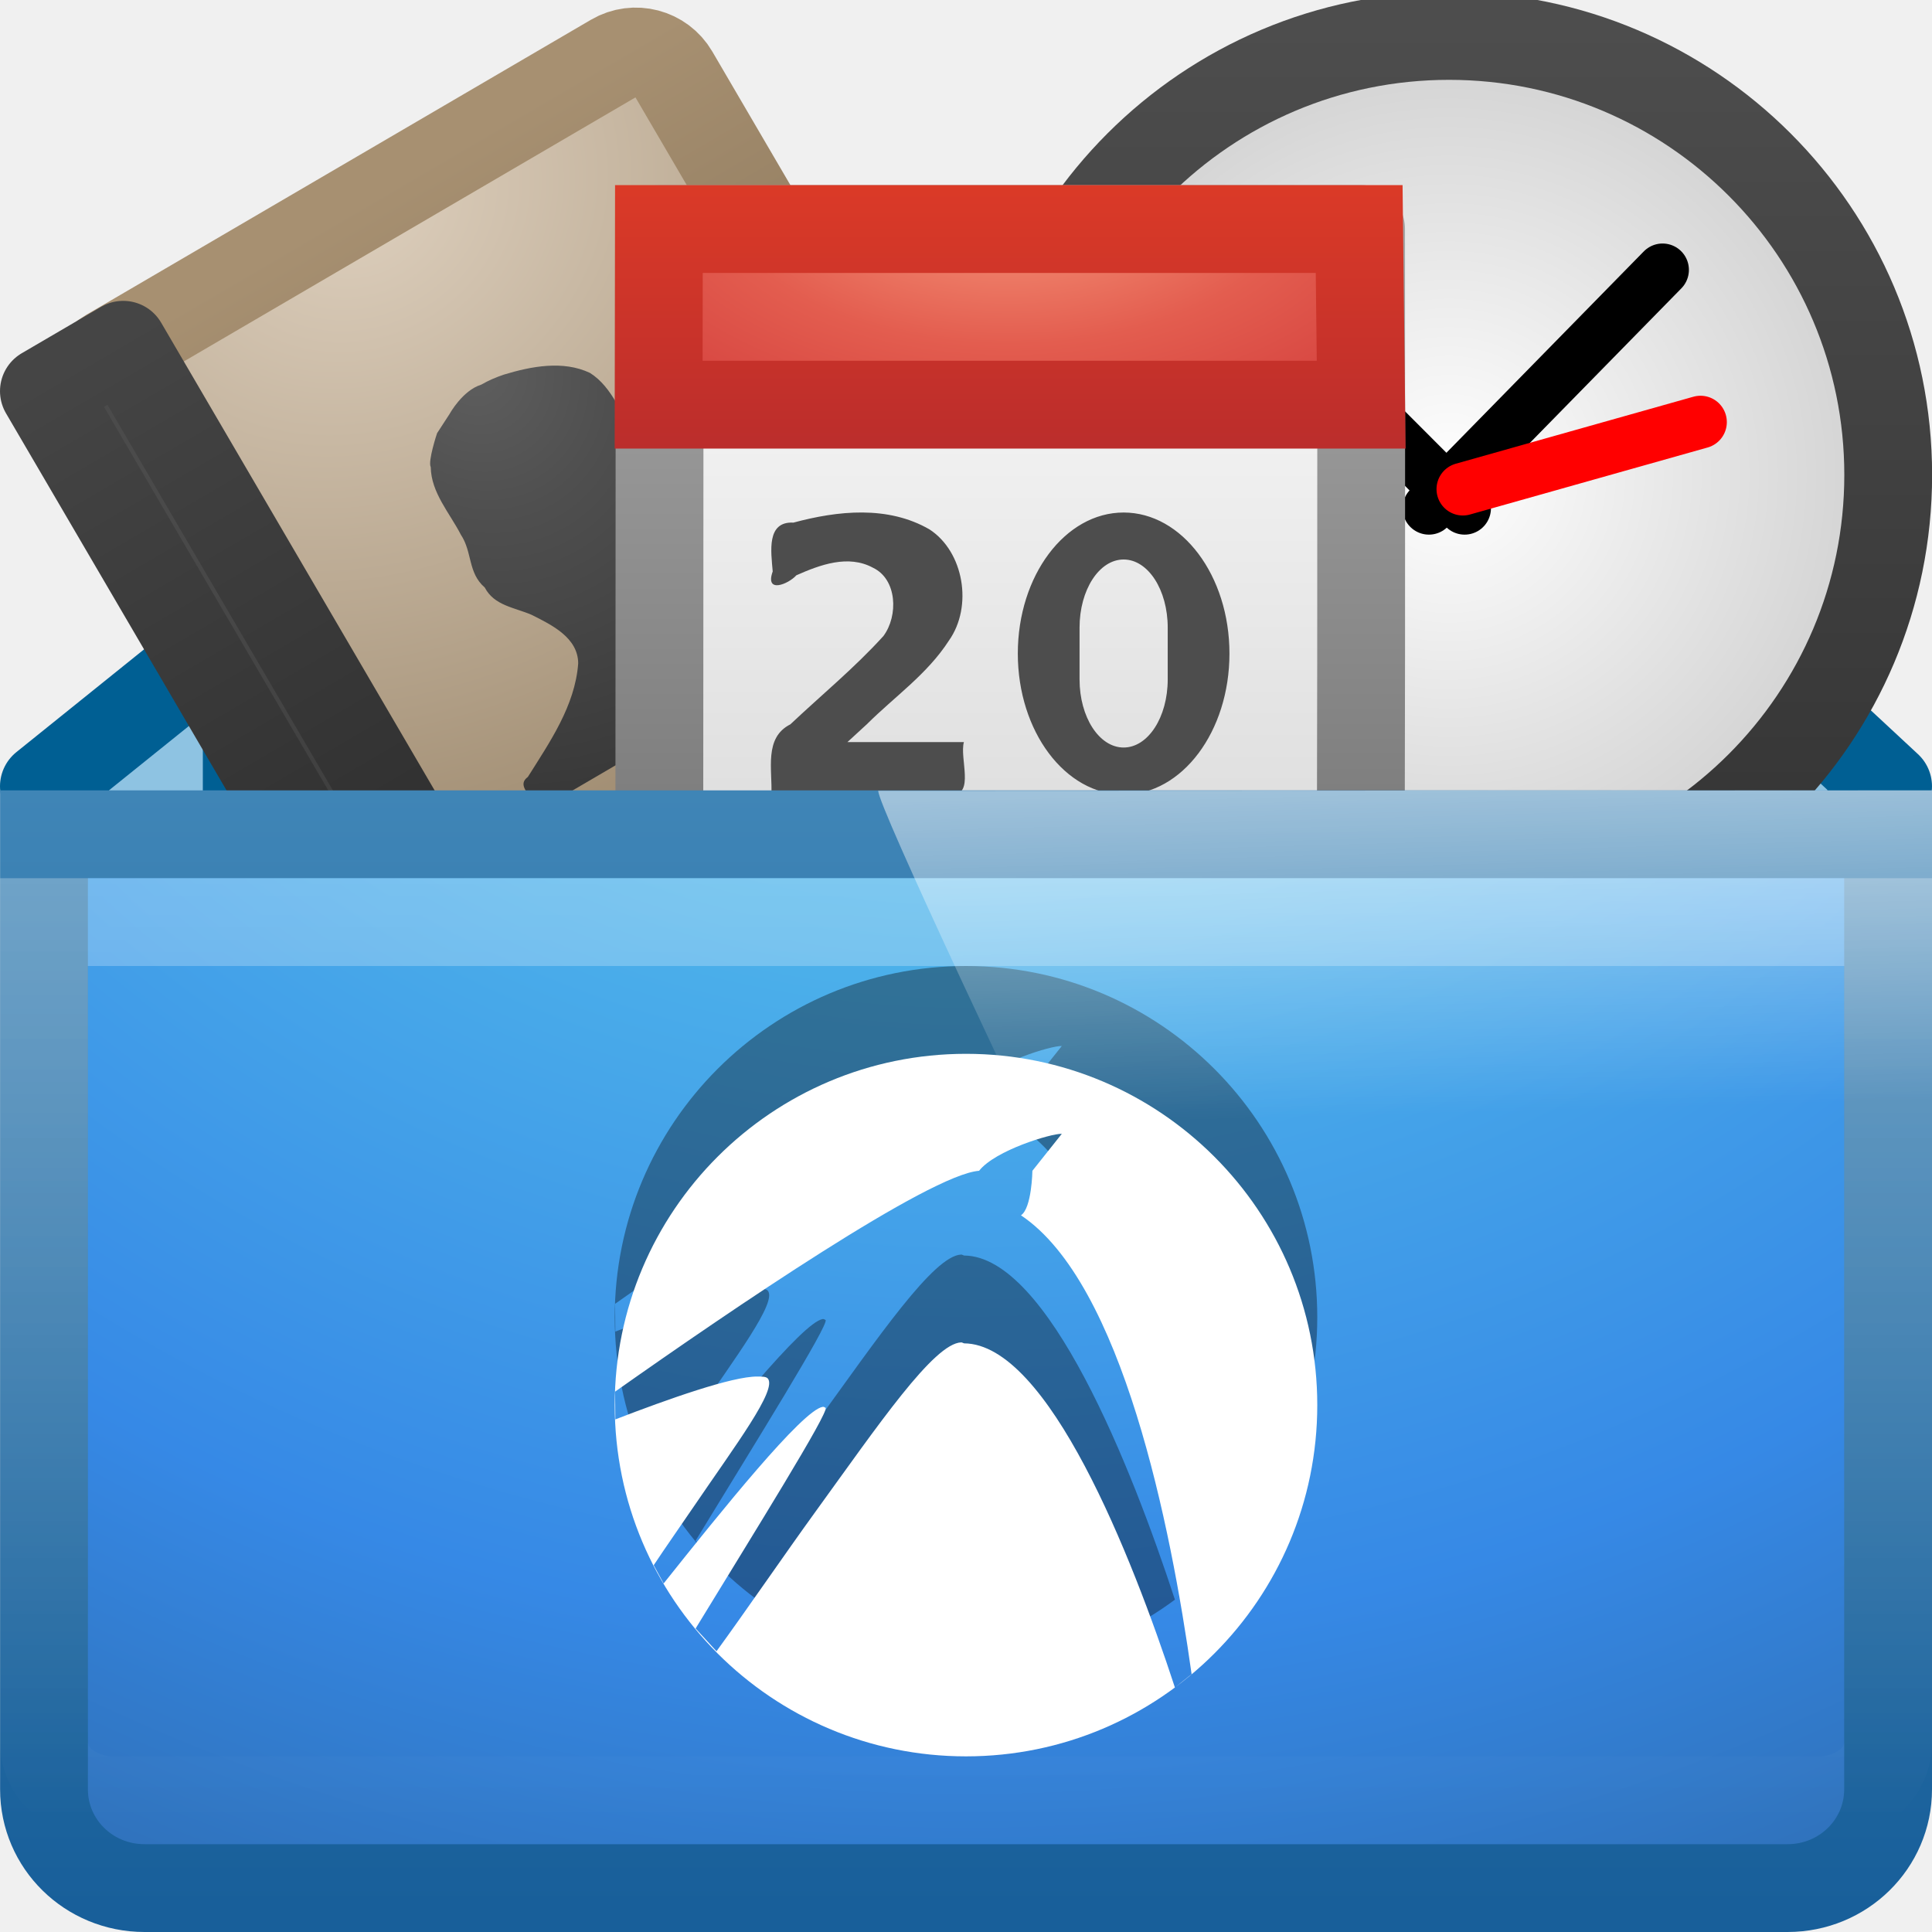
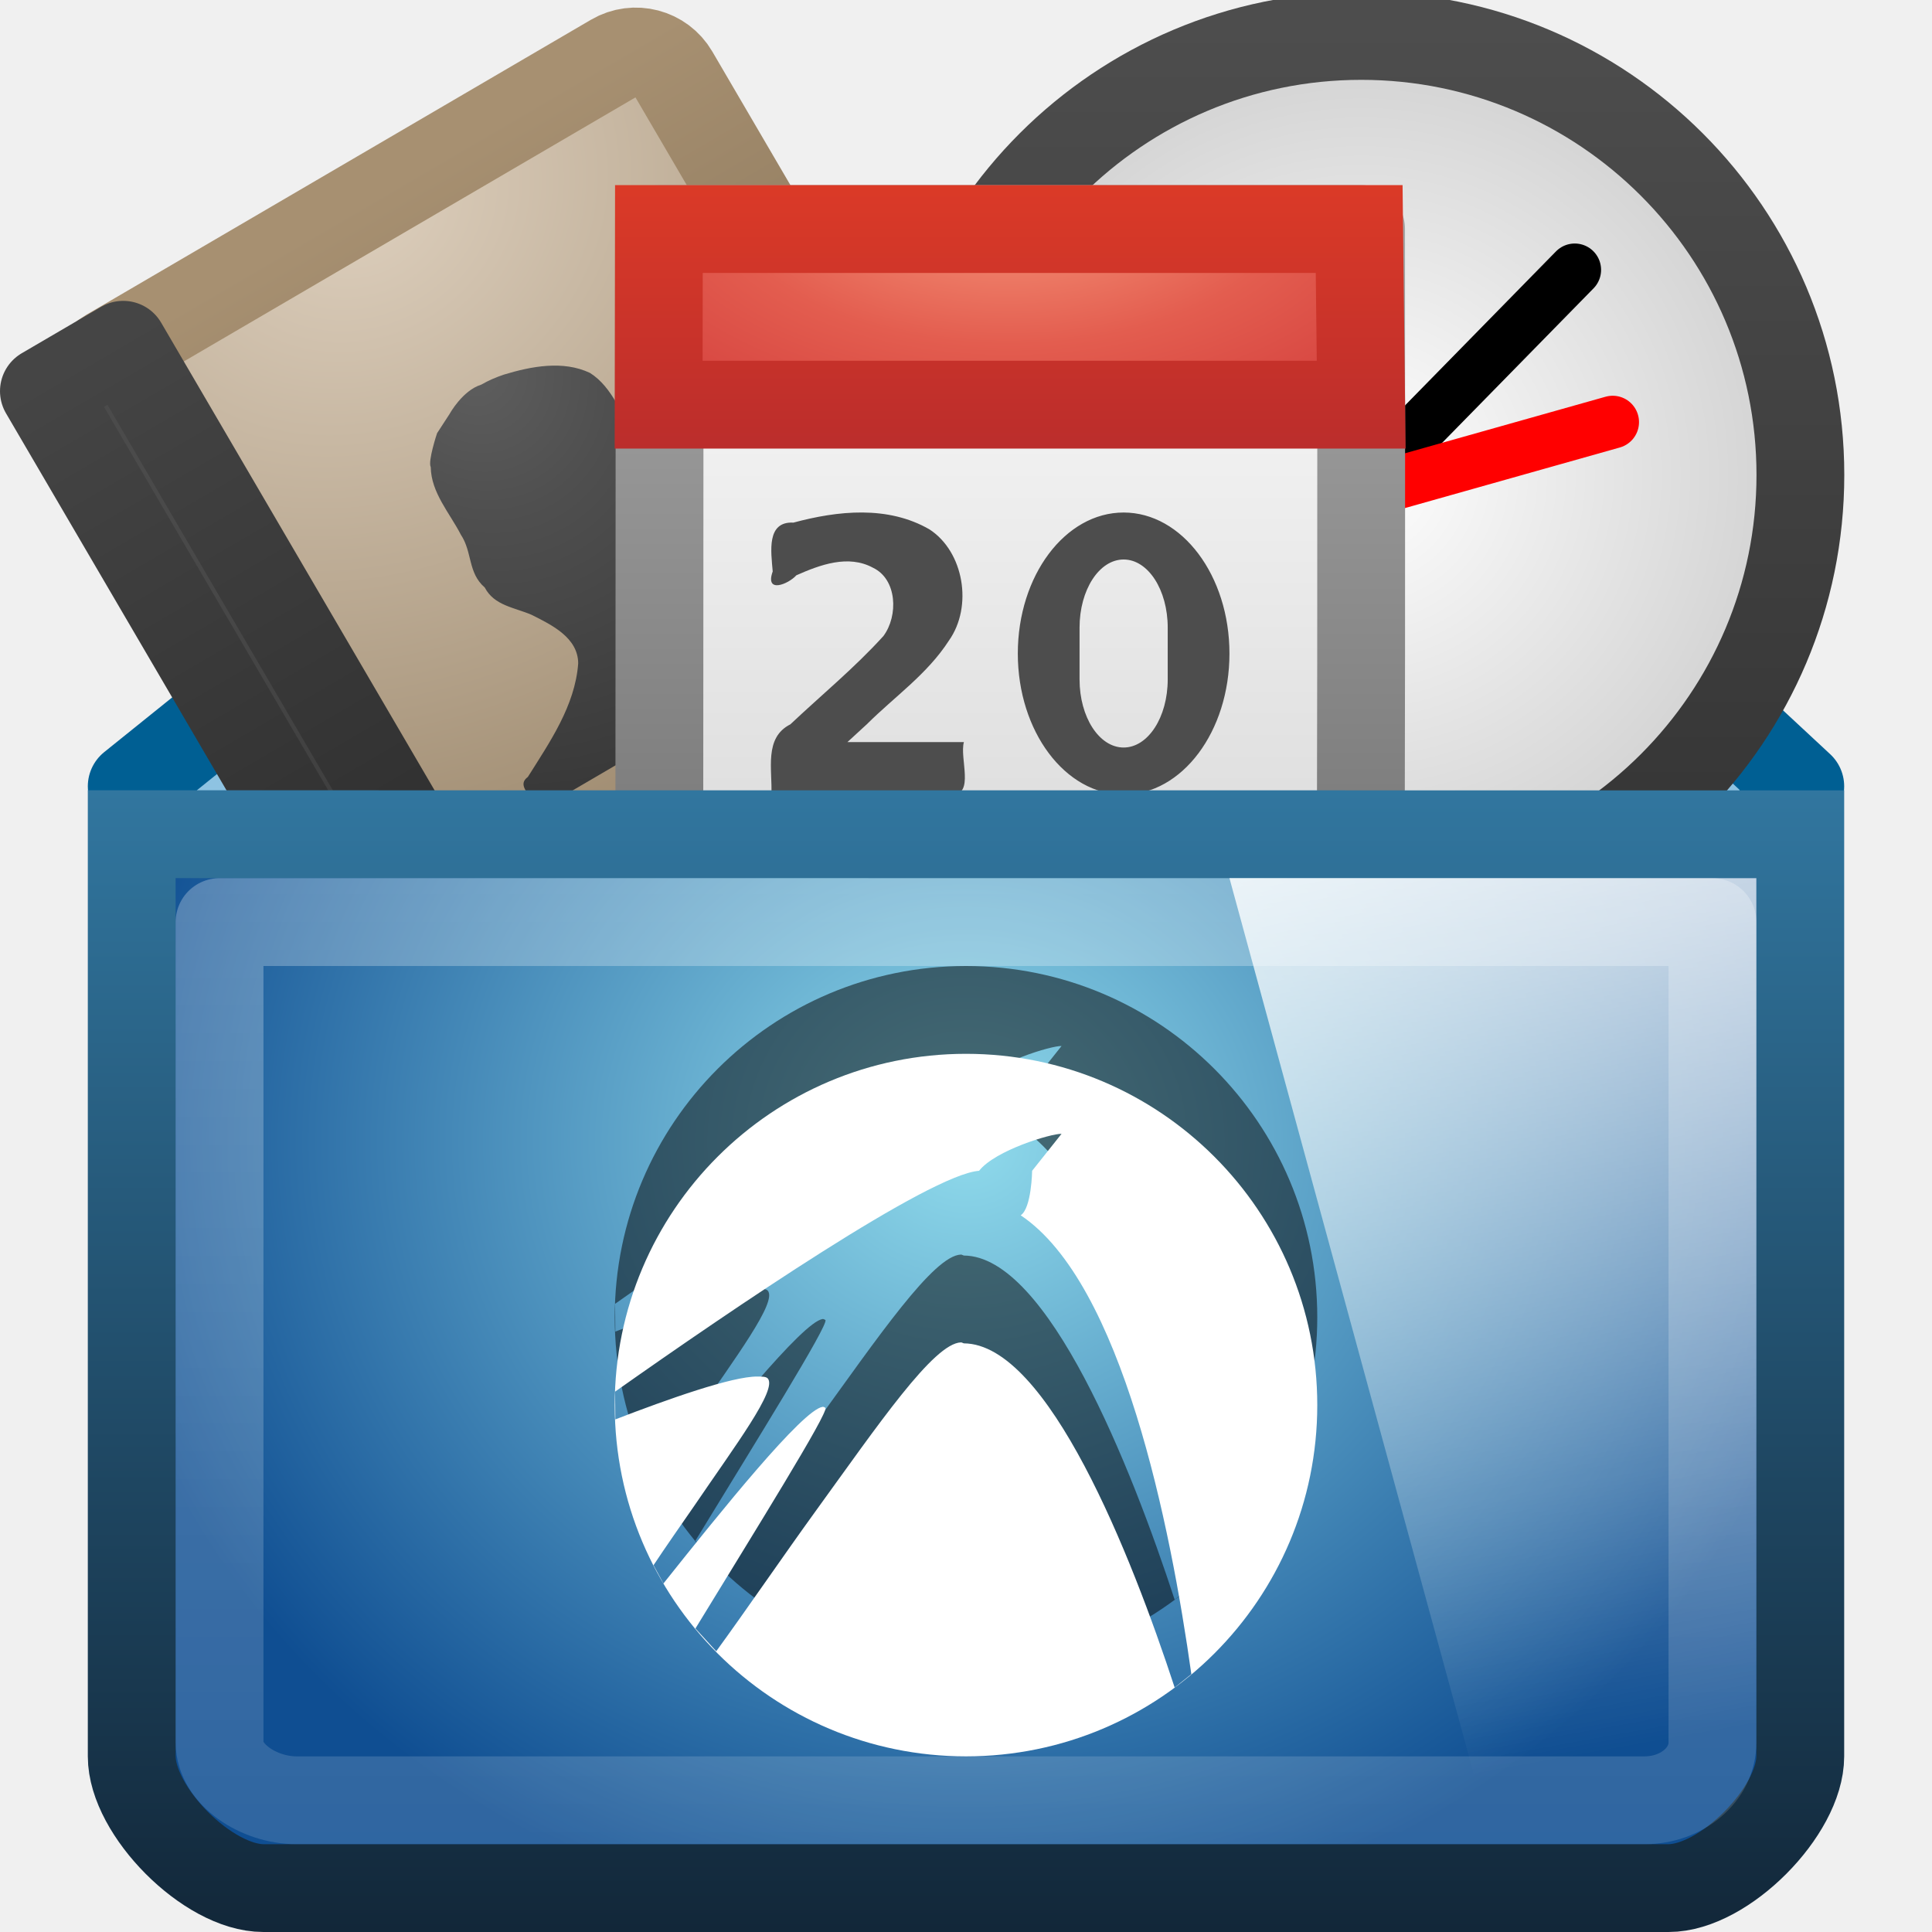
<svg xmlns="http://www.w3.org/2000/svg" xmlns:xlink="http://www.w3.org/1999/xlink" width="22" height="22" id="svg4223" version="1.1">
  <defs id="defs4225">
    <linearGradient id="linearGradient5267">
      <stop style="stop-color:#ffffff;stop-opacity:1;" offset="0" id="stop5269" />
      <stop style="stop-color:#cccccc;stop-opacity:1;" offset="1" id="stop5271" />
    </linearGradient>
    <linearGradient id="linearGradient3319-5">
      <stop id="stop3321-0" style="stop-color:#a79071;stop-opacity:1" offset="0" />
      <stop id="stop3323-9" style="stop-color:#6f5d45;stop-opacity:1" offset="1" />
    </linearGradient>
    <linearGradient id="linearGradient8967-0">
      <stop id="stop8969-8" style="stop-color:#ddcfbd;stop-opacity:1" offset="0" />
      <stop id="stop8971-8" style="stop-color:#856f50;stop-opacity:1" offset="1" />
    </linearGradient>
    <linearGradient id="linearGradient3707-319-631-407-324-616-674-812-821-107-178-392-400-6-9">
      <stop id="stop5440-4-3" style="stop-color:#272727;stop-opacity:1" offset="0" />
      <stop id="stop5442-3-9" style="stop-color:#454545;stop-opacity:1" offset="1" />
    </linearGradient>
    <linearGradient id="linearGradient2867-449-88-871-390-598-476-591-434-148-57-177-641-289-620-227-114-444-680-744-8-9">
      <stop id="stop5430-8-4" style="stop-color:#5f5f5f;stop-opacity:1" offset="0" />
      <stop id="stop5432-3-8" style="stop-color:#4f4f4f;stop-opacity:1" offset="0.262" />
      <stop id="stop5434-1-1" style="stop-color:#3b3b3b;stop-opacity:1" offset="0.705" />
      <stop id="stop5436-8-2" style="stop-color:#2b2b2b;stop-opacity:1" offset="1" />
    </linearGradient>
    <linearGradient id="linearGradient2867-449-88-871-390-598-476-591-434-148-57-177-641-289-620-227-114-444-680-744-8-7">
      <stop id="stop5430-8-6" style="stop-color:#5f5f5f;stop-opacity:1" offset="0" />
      <stop id="stop5432-3-5" style="stop-color:#4f4f4f;stop-opacity:1" offset="0.262" />
      <stop id="stop5434-1-6" style="stop-color:#3b3b3b;stop-opacity:1" offset="0.705" />
      <stop id="stop5436-8-9" style="stop-color:#2b2b2b;stop-opacity:1" offset="1" />
    </linearGradient>
    <linearGradient id="linearGradient3227">
      <stop id="stop3229" style="stop-color:#4d4d4d;stop-opacity:1" offset="0" />
      <stop id="stop3231" style="stop-color:#333333;stop-opacity:1" offset="1" />
    </linearGradient>
-     <linearGradient id="linearGradient3707-319-631-407-324">
-       <stop offset="0" style="stop-color:#185f9a;stop-opacity:1;" id="stop3760" />
-       <stop offset="1" style="stop-color:#599ec9;stop-opacity:1;" id="stop3762" />
-     </linearGradient>
-     <linearGradient id="linearGradient2867-449-88-871-390-598-476-591-434-148-57-177">
-       <stop offset="0" style="stop-color:#90dbec;stop-opacity:1;" id="stop3750" />
-       <stop offset="0.262" style="stop-color:#55c1ec;stop-opacity:1;" id="stop3752" />
-       <stop offset="0.705" style="stop-color:#3689e6;stop-opacity:1;" id="stop3754" />
-       <stop offset="1" style="stop-color:#2b63a0;stop-opacity:1;" id="stop3756" />
-     </linearGradient>
-     <linearGradient id="linearGradient3924">
-       <stop id="stop3926" style="stop-color:#ffffff;stop-opacity:1" offset="0" />
-       <stop id="stop3932" style="stop-color:#ffffff;stop-opacity:0;" offset="1" />
-     </linearGradient>
-     <linearGradient id="linearGradient8265-821-176-38-919-66-249-7-7">
-       <stop id="stop2687-1-9" style="stop-color:#ffffff;stop-opacity:1" offset="0" />
-       <stop id="stop2689-5-4" style="stop-color:#ffffff;stop-opacity:0" offset="1" />
-     </linearGradient>
    <linearGradient id="linearGradient3702-501-757-4">
      <stop id="stop2895-00" style="stop-color:#181818;stop-opacity:0" offset="0" />
      <stop id="stop2897-4" style="stop-color:#181818;stop-opacity:1" offset="0.5" />
      <stop id="stop2899-6" style="stop-color:#181818;stop-opacity:0" offset="1" />
    </linearGradient>
    <linearGradient id="linearGradient3688-464-309-80">
      <stop id="stop2889-5" style="stop-color:#181818;stop-opacity:1" offset="0" />
      <stop id="stop2891-6" style="stop-color:#181818;stop-opacity:0" offset="1" />
    </linearGradient>
    <linearGradient id="linearGradient3688-166-749-19">
      <stop id="stop2883-69" style="stop-color:#181818;stop-opacity:1" offset="0" />
      <stop id="stop2885-3" style="stop-color:#181818;stop-opacity:0" offset="1" />
    </linearGradient>
    <linearGradient id="linearGradient3104-3-9">
      <stop offset="0" style="stop-color:#787878;stop-opacity:1" id="stop3106-7-0" />
      <stop offset="1" style="stop-color:#aaaaaa;stop-opacity:1" id="stop3108-2-0" />
    </linearGradient>
    <linearGradient id="linearGradient3600-6-7">
      <stop offset="0" style="stop-color:#f4f4f4;stop-opacity:1" id="stop3602-1-4" />
      <stop offset="1" style="stop-color:#dbdbdb;stop-opacity:1" id="stop3604-1-3" />
    </linearGradient>
    <linearGradient id="linearGradient2490-6">
      <stop id="stop2492-5" style="stop-color:#791235;stop-opacity:1" offset="0" />
      <stop id="stop2494-0" style="stop-color:#dd3b27;stop-opacity:1" offset="1" />
    </linearGradient>
    <linearGradient id="linearGradient3242-6">
      <stop id="stop3244-3" style="stop-color:#f89b7e;stop-opacity:1" offset="0" />
      <stop id="stop3246-0" style="stop-color:#e35d4f;stop-opacity:1" offset="0.262" />
      <stop id="stop3248-2" style="stop-color:#c6262e;stop-opacity:1" offset="0.661" />
      <stop id="stop3250-1" style="stop-color:#690b2c;stop-opacity:1" offset="1" />
    </linearGradient>
-     <linearGradient xlink:href="#linearGradient3924" id="linearGradient4944" gradientUnits="userSpaceOnUse" gradientTransform="matrix(0.5675674,0,0,0.4725784,-2.621622,42.41543)" x1="24" y1="5" x2="24" y2="43" />
-     <linearGradient xlink:href="#linearGradient8265-821-176-38-919-66-249-7-7" id="linearGradient4951" gradientUnits="userSpaceOnUse" gradientTransform="matrix(0,0.2822299,-0.8778162,0,31.20475,50.71328)" x1="1.016" y1="19.599" x2="14.176" y2="18.46" />
-     <radialGradient xlink:href="#linearGradient2867-449-88-871-390-598-476-591-434-148-57-177" id="radialGradient4954" gradientUnits="userSpaceOnUse" gradientTransform="matrix(1.0461482e-8,1.235909,-1.331215,-2.2770148e-8,22.24852,33.9191)" cx="7.496" cy="8.45" fx="7.496" fy="8.45" r="20" />
-     <linearGradient xlink:href="#linearGradient3707-319-631-407-324" id="linearGradient4956" gradientUnits="userSpaceOnUse" gradientTransform="matrix(0.5384616,0,0,0.5288463,-1.923076,40.49519)" x1="24" y1="44" x2="24" y2="3.899" />
    <radialGradient xlink:href="#linearGradient3688-166-749-19" id="radialGradient5224" gradientUnits="userSpaceOnUse" gradientTransform="matrix(2.003784,0,0,1.4,27.98813,-17.4)" cx="4.993" cy="43.5" fx="4.993" fy="43.5" r="2.5" />
    <radialGradient xlink:href="#linearGradient3688-464-309-80" id="radialGradient5226" gradientUnits="userSpaceOnUse" gradientTransform="matrix(2.003784,0,0,1.4,-20.01187,-104.4)" cx="4.993" cy="43.5" fx="4.993" fy="43.5" r="2.5" />
    <linearGradient xlink:href="#linearGradient3702-501-757-4" id="linearGradient5228" gradientUnits="userSpaceOnUse" x1="25.058" y1="47.028" x2="25.058" y2="39.999" />
    <linearGradient xlink:href="#linearGradient3600-6-7" id="linearGradient5230" gradientUnits="userSpaceOnUse" gradientTransform="matrix(0.2048962,0,0,0.2129483,7.58581,41.5226)" x1="19.36" y1="16.138" x2="19.36" y2="44.984" />
    <linearGradient xlink:href="#linearGradient3104-3-9" id="linearGradient5232" gradientUnits="userSpaceOnUse" gradientTransform="matrix(0.2048962,0,0,0.2129483,7.58581,41.72862)" x1="24" y1="44" x2="24" y2="3.89" />
    <radialGradient xlink:href="#linearGradient3242-6" id="radialGradient5234" gradientUnits="userSpaceOnUse" gradientTransform="matrix(0,0.3322449,-0.6295871,-1.4019414e-8,17.80824,40.58042)" cx="7.496" cy="8.45" fx="7.496" fy="8.45" r="20" />
    <linearGradient xlink:href="#linearGradient2490-6" id="linearGradient5236" gradientUnits="userSpaceOnUse" gradientTransform="matrix(0.2045306,0,0,0.2349891,7.57962,41.87649)" x1="24" y1="44" x2="24" y2="3.899" />
    <radialGradient xlink:href="#linearGradient5267" id="radialGradient5285" gradientUnits="userSpaceOnUse" gradientTransform="matrix(1,0,0,0.9985284,0,0.04622148)" cx="16.3" cy="31.41" fx="16.3" fy="31.41" r="5.212" />
    <linearGradient xlink:href="#linearGradient3227" id="linearGradient5287" gradientUnits="userSpaceOnUse" gradientTransform="matrix(0.2298451,0,0,0.2294709,10.78364,25.90259)" x1="7.554" y1="3" x2="7.554" y2="45.184" />
    <radialGradient xlink:href="#linearGradient8967-0" id="radialGradient5327" gradientUnits="userSpaceOnUse" gradientTransform="matrix(0,0.629808,-0.7178106,0,-0.86144,2.631178)" cx="24.502" cy="6.648" fx="24.502" fy="6.648" r="17.498" />
    <linearGradient xlink:href="#linearGradient3319-5" id="linearGradient5329" gradientUnits="userSpaceOnUse" gradientTransform="matrix(0.1579994,0,0,0.1691536,-10.68914,17.30537)" x1="32.901" y1="4.648" x2="32.901" y2="61.482" />
    <radialGradient xlink:href="#linearGradient2867-449-88-871-390-598-476-591-434-148-57-177-641-289-620-227-114-444-680-744-8-9" id="radialGradient5331" gradientUnits="userSpaceOnUse" gradientTransform="matrix(0.2846265,0.4868217,-0.4463327,0.260954,5.909351,12.81963)" cx="7.496" cy="8.45" fx="7.496" fy="8.45" r="20" />
    <linearGradient xlink:href="#linearGradient3707-319-631-407-324-616-674-812-821-107-178-392-400-6-9" id="linearGradient5333" gradientUnits="userSpaceOnUse" gradientTransform="matrix(0.1805365,-0.105553,0.1217919,0.2083114,-0.680495,20.14823)" x1="24" y1="44" x2="24" y2="3.899" />
    <radialGradient xlink:href="#linearGradient2867-449-88-871-390-598-476-591-434-148-57-177-641-289-620-227-114-444-680-744-8-7" id="radialGradient5335" gradientUnits="userSpaceOnUse" gradientTransform="matrix(0.1704988,0.2916191,-0.2496398,0.1459551,5.797832,15.88827)" cx="10.904" cy="8.45" fx="10.904" fy="8.45" r="20" />
+     <linearGradient xlink:href="#linearGradient3924-6-0" id="linearGradient3629-7" gradientUnits="userSpaceOnUse" gradientTransform="matrix(1.135692,0,0,1.181446,25.27287,22.89202)" x1="24" y1="20.183" x2="24" y2="43" />
+     <linearGradient id="linearGradient3924-6-0">
+       <stop offset="0" style="stop-color:#ffffff;stop-opacity:1;" id="stop3926-6-2" />
+       <stop offset="1" style="stop-color:#ffffff;stop-opacity:0;" id="stop3932-43-9" />
+     </linearGradient>
+     <radialGradient xlink:href="#linearGradient2867-449-88-871-390-598-476-591-434-148-57-177-7-2" id="radialGradient3635-0" gradientUnits="userSpaceOnUse" gradientTransform="matrix(0.5000002,0,-1.334677e-8,0.4546437,16.94505,51.05025)" cx="-11.89" cy="8.688" fx="-11.89" fy="8.688" r="20" />
+     <linearGradient id="linearGradient2867-449-88-871-390-598-476-591-434-148-57-177-7-2">
+       <stop id="stop3750-1-6" style="stop-color:#90dbec;stop-opacity:1;" offset="0" />
+       <stop id="stop3756-4-4" style="stop-color:#0f4e92;stop-opacity:1;" offset="1" />
+     </linearGradient>
+     <linearGradient xlink:href="#linearGradient4023-9" id="linearGradient3637-8" gradientUnits="userSpaceOnUse" gradientTransform="translate(29,-7.5)" x1="-24" y1="58.5" x2="-24" y2="71.5" />
+     <linearGradient id="linearGradient4023-9">
+       <stop id="stop4025-7" offset="0" style="stop-color:#31769f;stop-opacity:1;" />
+       <stop id="stop4027-0" offset="1" style="stop-color:#122739;stop-opacity:1;" />
+     </linearGradient>
+     <linearGradient xlink:href="#linearGradient986-3-8" id="linearGradient3626-3" gradientUnits="userSpaceOnUse" gradientTransform="matrix(1.041666,0,0,0.7671232,27.96599,42.00073)" x1="-13.407" y1="10.428" x2="-9.567" y2="26.07" />
+     <linearGradient id="linearGradient986-3-8">
+       <stop id="stop988-9-6" offset="0" style="stop-color:#ffffff;stop-opacity:1;" />
+       <stop id="stop990-4-8" offset="1" style="stop-color:#ffffff;stop-opacity:0;" />
+     </linearGradient>
  </defs>
  <g id="layer1" transform="translate(0,-42)">
-     <path id="path5240" d="m 21.5,50.954 -2,-1.859 7.32e-4,4.235 z" style="color:#000000;fill:#8ec3e2;fill-opacity:1;fill-rule:nonzero;stroke:#005f93;stroke-width:1;stroke-linecap:butt;stroke-linejoin:round;stroke-miterlimit:4;stroke-opacity:1;stroke-dasharray:none;stroke-dashoffset:0;marker:none;visibility:visible;display:inline;overflow:visible;enable-background:accumulate" />
-     <path style="color:#000000;fill:#8ec3e2;fill-opacity:1;fill-rule:nonzero;stroke:#005f93;stroke-width:1;stroke-linecap:butt;stroke-linejoin:round;stroke-miterlimit:4;stroke-opacity:1;stroke-dasharray:none;stroke-dashoffset:0;marker:none;visibility:visible;display:inline;overflow:visible;enable-background:accumulate" d="m 0.5,50.954 2.31,-1.859 -8.451e-4,4.235 z" id="path4750" />
-     <g id="g5275" transform="matrix(1.061273,0,0,1.062846,-0.7981349,14.02423)">
+     <path id="path5240" d="m 20.5,50.954 -2,-1.859 7.32e-4,4.235 z" style="color:#000000;fill:#8ec3e2;fill-opacity:1;fill-rule:nonzero;stroke:#005f93;stroke-width:1;stroke-linecap:butt;stroke-linejoin:round;stroke-miterlimit:4;stroke-opacity:1;stroke-dasharray:none;stroke-dashoffset:0;marker:none;visibility:visible;display:inline;overflow:visible;enable-background:accumulate" />
+     <path style="color:#000000;fill:#8ec3e2;fill-opacity:1;fill-rule:nonzero;stroke:#005f93;stroke-width:1;stroke-linecap:butt;stroke-linejoin:round;stroke-miterlimit:4;stroke-opacity:1;stroke-dasharray:none;stroke-dashoffset:0;marker:none;visibility:visible;display:inline;overflow:visible;enable-background:accumulate" d="m 1.5,50.954 2.31,-1.859 -8.451e-4,4.235 z" id="path4750" />
+     <g id="g5275" transform="matrix(1.061273,0,0,1.062846,-1.798135,14.02423)">
      <path d="m 21.012,31.41 c 0,2.598 -2.11,4.704 -4.712,4.704 -2.602,0 -4.712,-2.106 -4.712,-4.704 0,-2.598 2.11,-4.704 4.712,-4.704 2.602,0 4.712,2.106 4.712,4.704 l 0,0 z" id="path4328" style="fill:url(#radialGradient5285);fill-opacity:1;fill-rule:nonzero;stroke:url(#linearGradient5287);stroke-width:0.942;stroke-miterlimit:4;stroke-opacity:1;stroke-dasharray:none" />
      <path d="m 13.298,31.527 c 0.643,0.014 0.724,-0.003 0.724,-0.003" id="path4336" style="opacity:0.5;fill:none;stroke:#000000;stroke-width:0.628;stroke-linecap:round;stroke-linejoin:miter;stroke-miterlimit:4;stroke-opacity:1;stroke-dasharray:none" />
      <path d="m 16.084,31.767 2.507,-2.554" id="path4344" style="fill:none;stroke:#000000;stroke-width:0.565;stroke-linecap:round;stroke-linejoin:miter;stroke-miterlimit:4;stroke-opacity:1;stroke-dasharray:none" />
      <path d="M 16.467,31.767 14.773,30.074" id="path4346" style="fill:none;stroke:#000000;stroke-width:0.565;stroke-linecap:round;stroke-linejoin:miter;stroke-miterlimit:4;stroke-opacity:1;stroke-dasharray:none" />
      <path d="m 16.448,31.562 2.55,-0.718" id="path4348" style="fill:#ff0000;fill-rule:evenodd;stroke:#ff0000;stroke-width:0.565;stroke-linecap:round;stroke-linejoin:miter;stroke-miterlimit:4;stroke-opacity:1;stroke-dasharray:none" />
    </g>
    <g id="g5321" transform="translate(-0.1799828,25.84296)">
      <rect transform="matrix(0.863279,-0.504727,0.504727,0.863279,0,0)" width="7.661" height="9.404" rx="0.5" x="-9.464" y="18.139" id="rect4314" style="fill:url(#radialGradient5327);fill-opacity:1;stroke:url(#linearGradient5329);stroke-width:1.019;stroke-linecap:round;stroke-linejoin:round;stroke-miterlimit:0;stroke-opacity:1;stroke-dasharray:none;stroke-dashoffset:0;display:inline" ry="0.5" />
      <path d="m 1.583,20.083 c 0,0 3.303,5.649 4.75,8.124 l -0.722,0.422 c -0.103,0.06 -0.231,0.02 -0.296,-0.093 L 0.68,20.611 z" id="path4316" style="color:#000000;fill:url(#radialGradient5331);fill-opacity:1;fill-rule:nonzero;stroke:url(#linearGradient5333);stroke-width:1;stroke-linecap:round;stroke-linejoin:round;stroke-miterlimit:4;stroke-opacity:1;stroke-dasharray:none;stroke-dashoffset:0;marker:none;visibility:visible;display:inline;overflow:visible;enable-background:accumulate" />
      <path d="m 5.66,20.537 c -0.214,0.066 -0.36,0.333 -0.36,0.333 l -0.143,0.22 c 0,0 -0.107,0.32 -0.072,0.386 0.004,0.291 0.216,0.523 0.343,0.77 0.132,0.198 0.078,0.434 0.272,0.601 0.107,0.207 0.342,0.228 0.533,0.311 0.227,0.114 0.53,0.259 0.531,0.554 -0.036,0.482 -0.323,0.894 -0.573,1.292 -0.115,0.084 -2.502e-4,0.174 0.04,0.263 0.039,0.067 0.068,0.168 0.148,0.079 C 7.456,24.715 8.533,24.085 9.611,23.455 9.543,23.34 9.476,23.225 9.409,23.11 8.958,23.137 8.484,23.161 8.057,22.99 7.787,22.865 7.787,22.527 7.793,22.273 7.792,22.065 7.922,21.855 7.809,21.655 7.761,21.414 7.559,21.308 7.427,21.127 7.253,20.888 7.159,20.569 6.899,20.404 c -0.306,-0.146 -0.67,-0.076 -0.982,0.019 -0.089,0.03 -0.176,0.067 -0.257,0.114 z" id="path4322" style="color:#000000;fill:url(#radialGradient5335);fill-opacity:1;fill-rule:nonzero;stroke:none;stroke-width:1;marker:none;visibility:visible;display:inline;overflow:visible;enable-background:accumulate" />
    </g>
    <g id="g5212" transform="translate(-1,1.108118)">
      <g style="display:inline" id="g4354" transform="matrix(0.2322392,0,0,0.1111808,7.081527,46.7745)">
        <g style="opacity:0.4" id="g4356" transform="matrix(1.052632,0,0,1.285713,-1.263158,-13.42854)">
          <rect style="fill:url(#radialGradient5224);fill-opacity:1;stroke:none" id="rect4358" y="40" x="38" height="7" width="5" />
          <rect style="fill:url(#radialGradient5226);fill-opacity:1;stroke:none" id="rect4360" transform="scale(-1,-1)" y="-47" x="-10" height="7" width="5" />
          <rect style="fill:url(#linearGradient5228);fill-opacity:1;stroke:none" id="rect4362" y="40" x="10" height="7" width="28" />
        </g>
      </g>
      <path style="color:#000000;fill:url(#linearGradient5230);fill-opacity:1;fill-rule:nonzero;stroke:url(#linearGradient5232);stroke-width:1;stroke-linecap:round;stroke-linejoin:round;stroke-miterlimit:4;stroke-opacity:1;stroke-dasharray:none;stroke-dashoffset:0;marker:none;visibility:visible;display:inline;overflow:visible;enable-background:accumulate" d="m 16.499,43.5 c 0,0 0.004,4.608 -0.003,6.896 -0.027,0.411 -0.434,0.652 -0.801,0.596 -2.204,-0.002 -4.409,0.004 -6.613,-0.003 C 8.686,50.961 8.453,50.538 8.508,50.158 8.51,47.869 8.511,43.5 8.511,43.5 z" id="path4364" />
      <path id="path4370" style="color:#000000;fill:#4d4d4d;fill-opacity:1;fill-rule:nonzero;stroke:none;stroke-width:1;marker:none;visibility:visible;display:inline;overflow:visible;enable-background:accumulate" d="m 13.795,46.728 c -0.666,0 -1.205,0.719 -1.205,1.606 0,0.887 0.54,1.606 1.205,1.606 0.666,0 1.205,-0.719 1.205,-1.606 0,-0.887 -0.54,-1.606 -1.205,-1.606 z m 0,0.535 c 0.278,0 0.502,0.345 0.502,0.776 l 0,0.589 c 0,0.431 -0.224,0.776 -0.502,0.776 -0.278,0 -0.502,-0.345 -0.502,-0.776 l 0,-0.589 c 0,-0.431 0.224,-0.776 0.502,-0.776 z m -3.146,2.079 c 0.442,0 0.885,0 1.327,0 -0.051,0.182 0.124,0.601 -0.135,0.598 -0.686,0 -1.371,0 -2.057,0 C 9.797,49.655 9.697,49.293 10,49.14 c 0.354,-0.334 0.731,-0.643 1.06,-1.006 0.171,-0.231 0.156,-0.646 -0.119,-0.777 -0.281,-0.153 -0.603,-0.034 -0.873,0.086 -0.089,0.1 -0.361,0.213 -0.269,-0.044 -0.019,-0.227 -0.073,-0.572 0.236,-0.556 0.505,-0.136 1.074,-0.197 1.549,0.077 0.39,0.253 0.498,0.876 0.221,1.267 -0.247,0.383 -0.619,0.638 -0.933,0.951 -0.074,0.068 -0.148,0.136 -0.222,0.204 z" />
      <path style="color:#000000;fill:url(#radialGradient5234);fill-opacity:1;fill-rule:nonzero;stroke:url(#linearGradient5236);stroke-width:1;stroke-linecap:square;stroke-linejoin:miter;stroke-miterlimit:4;stroke-opacity:1;stroke-dasharray:none;stroke-dashoffset:0;marker:none;visibility:visible;display:inline;overflow:visible;enable-background:accumulate" d="m 16.477,43.5 0.023,2 -8,0 0.003,-2 z" id="path4382" />
    </g>
-     <path id="rect5505-21" d="m 21.5,51.5 0,10.875 C 21.5,62.998 20.989,63.5 20.355,63.5 l -18.709,0 c -0.635,0 -1.145,-0.502 -1.145,-1.125 l 0,-10.875 z" style="color:#000000;fill:url(#radialGradient4954);fill-opacity:1;fill-rule:nonzero;stroke:url(#linearGradient4956);stroke-width:1;stroke-linecap:butt;stroke-linejoin:miter;stroke-miterlimit:4;stroke-opacity:1;stroke-dashoffset:0;marker:none;visibility:visible;display:inline;overflow:visible;enable-background:accumulate" />
-     <path d="m 12.088,53.911 c -0.115,-0.004 -0.754,0.186 -0.939,0.421 -0.56,0.041 -2.82,1.58 -4.145,2.515 l 0.003,0.316 c 0.604,-0.233 1.332,-0.491 1.617,-0.488 0.056,3.45e-4 0.099,1.03e-4 0.119,0.022 0.109,0.129 -0.363,0.753 -0.842,1.457 -0.126,0.185 -0.336,0.486 -0.457,0.669 l 0.113,0.208 c 0.659,-0.826 1.582,-1.976 1.812,-2.011 0.012,-0.002 0.024,0.007 0.032,0.011 0.041,0.05 -0.803,1.404 -1.48,2.513 l 0.238,0.259 c 0.33,-0.453 0.778,-1.107 1.124,-1.585 0.72,-0.994 1.352,-1.923 1.663,-1.932 0.01,0 0.023,0.009 0.032,0.011 0.957,0.006 1.909,2.415 2.401,3.919 l 0.19,-0.152 c -0.236,-1.682 -0.788,-4.453 -1.943,-5.225 0.124,-0.083 0.13,-0.507 0.13,-0.507 l 0.335,-0.421 3.5e-5,3.4e-5 z m 2.912,3.089 c 0,2.209 -1.791,4 -4,4 -2.209,0 -4,-1.791 -4,-4 0,-2.209 1.791,-4 4,-4 2.209,0 4,1.791 4,4 z" style="color:#000000;fill:#000000;fill-opacity:0.353;fill-rule:evenodd;stroke:none;stroke-width:1.417;marker:none;visibility:visible;display:inline;overflow:visible;enable-background:accumulate" id="path4334" />
-     <path id="path3912-0" style="color:#000000;fill:#ffffff;fill-opacity:1;fill-rule:evenodd;stroke:none;stroke-width:1.417;marker:none;visibility:visible;display:inline;overflow:visible;enable-background:accumulate" d="m 12.088,54.911 c -0.115,-0.004 -0.754,0.186 -0.939,0.421 -0.56,0.041 -2.82,1.58 -4.145,2.515 l 0.003,0.316 c 0.604,-0.233 1.332,-0.491 1.617,-0.488 0.056,3.45e-4 0.099,1.03e-4 0.119,0.022 0.109,0.129 -0.363,0.753 -0.842,1.457 -0.126,0.185 -0.336,0.486 -0.457,0.669 l 0.113,0.208 c 0.659,-0.826 1.582,-1.976 1.812,-2.011 0.012,-0.002 0.024,0.007 0.032,0.011 0.041,0.05 -0.803,1.404 -1.48,2.513 l 0.238,0.259 c 0.33,-0.453 0.778,-1.107 1.124,-1.585 0.72,-0.994 1.352,-1.923 1.663,-1.932 0.01,0 0.023,0.009 0.032,0.011 0.957,0.006 1.909,2.415 2.401,3.919 l 0.19,-0.152 c -0.236,-1.682 -0.788,-4.453 -1.943,-5.225 0.124,-0.083 0.13,-0.507 0.13,-0.507 l 0.335,-0.421 3.5e-5,3.4e-5 z m 2.912,3.089 c 0,2.209 -1.791,4 -4,4 -2.209,0 -4,-1.791 -4,-4 0,-2.209 1.791,-4 4,-4 2.209,0 4,1.791 4,4 z" />
-     <path id="rect6741" d="m 21.5,52.5 0,9.342 c 0,0.365 -0.353,0.658 -0.792,0.658 l -19.415,0 c -0.439,0 -0.792,-0.293 -0.792,-0.658 l 0,-9.342 z" style="opacity:0.439;fill:none;stroke:url(#linearGradient4944);stroke-width:1;stroke-linecap:round;stroke-linejoin:miter;stroke-miterlimit:4;stroke-opacity:1;stroke-dashoffset:0" />
-     <path d="m 22,51 -12,0.005 c 0.016,0.374 5.968,12.712 6.254,12.995 l 5.746,0 z" id="path3333" style="opacity:0.5;fill:url(#linearGradient4951);fill-opacity:1;fill-rule:evenodd;stroke:none" />
+     <path id="rect5505-21" d="m 20.5,51.5 0,10.5 c 0,0.623 -0.865,1.5 -1.5,1.5 l -16,0 C 2.365,63.5 1.5,62.623 1.5,62 l 0,-10.501 z" style="color:#000000;fill:url(#radialGradient3635-0);fill-opacity:1;fill-rule:nonzero;stroke:url(#linearGradient3637-8);stroke-width:1;stroke-linecap:butt;stroke-linejoin:miter;stroke-miterlimit:4;stroke-opacity:1;stroke-dasharray:none;stroke-dashoffset:0;marker:none;visibility:visible;display:inline;overflow:visible;enable-background:accumulate" />
+     <path d="m 12.088,53.911 c -0.115,-0.004 -0.754,0.186 -0.939,0.421 -0.56,0.041 -2.82,1.58 -4.145,2.515 l 0.003,0.316 c 0.604,-0.233 1.332,-0.491 1.617,-0.488 0.056,3.46e-4 0.099,1.05e-4 0.119,0.022 0.109,0.129 -0.363,0.753 -0.842,1.457 C 7.773,58.338 7.563,58.64 7.442,58.823 l 0.113,0.208 c 0.659,-0.826 1.582,-1.976 1.812,-2.011 0.012,-0.002 0.024,0.007 0.032,0.011 0.041,0.05 -0.803,1.404 -1.48,2.513 l 0.237,0.259 c 0.33,-0.453 0.778,-1.107 1.124,-1.585 0.72,-0.994 1.352,-1.923 1.663,-1.932 0.01,0 0.023,0.009 0.032,0.011 0.957,0.005 1.909,2.415 2.401,3.919 l 0.19,-0.152 c -0.236,-1.682 -0.788,-4.453 -1.943,-5.225 0.124,-0.083 0.13,-0.507 0.13,-0.507 l 0.335,-0.421 3.4e-5,3.4e-5 z M 15,57 C 15,59.209 13.209,61 11,61 8.791,61 7,59.209 7,57 7,54.791 8.791,53 11,53 c 2.209,0 4,1.791 4,4 z" style="color:#000000;fill:#000000;fill-opacity:0.502;fill-rule:evenodd;stroke:none;stroke-width:1.417;marker:none;visibility:visible;display:inline;overflow:visible;enable-background:accumulate" id="path3799" />
+     <path id="path3912-0" style="color:#000000;fill:#ffffff;fill-opacity:1;fill-rule:evenodd;stroke:none;stroke-width:1.417;marker:none;visibility:visible;display:inline;overflow:visible;enable-background:accumulate" d="m 12.088,54.911 c -0.115,-0.004 -0.754,0.186 -0.939,0.421 -0.56,0.041 -2.82,1.58 -4.145,2.515 l 0.003,0.316 c 0.604,-0.233 1.332,-0.491 1.617,-0.488 0.056,3.45e-4 0.099,1.06e-4 0.119,0.022 0.109,0.129 -0.363,0.753 -0.842,1.457 C 7.773,59.338 7.563,59.64 7.442,59.823 l 0.113,0.208 c 0.659,-0.826 1.582,-1.976 1.812,-2.011 0.012,-0.002 0.024,0.007 0.032,0.011 0.041,0.05 -0.803,1.404 -1.48,2.513 l 0.237,0.259 c 0.33,-0.453 0.778,-1.107 1.124,-1.585 0.72,-0.994 1.352,-1.923 1.663,-1.932 0.01,0 0.023,0.009 0.032,0.011 0.957,0.005 1.909,2.415 2.401,3.919 l 0.19,-0.152 c -0.236,-1.682 -0.788,-4.453 -1.943,-5.225 0.124,-0.083 0.13,-0.507 0.13,-0.507 l 0.335,-0.421 3.4e-5,3.4e-5 z M 15,58 C 15,60.209 13.209,62 11,62 8.791,62 7,60.209 7,58 7,55.791 8.791,54 11,54 c 2.209,0 4,1.791 4,4 z" />
+     <path id="rect6741" d="m 19.5,52.5 0,9.342 C 19.5,62.207 19.155,62.5 18.726,62.5 l -15.35,-3e-6 C 2.947,62.5 2.5,62.207 2.5,61.842 l 0,-9.342 z" style="opacity:0.337;color:#000000;fill:none;stroke:url(#linearGradient3629-7);stroke-width:1;stroke-linecap:round;stroke-linejoin:round;stroke-miterlimit:4;stroke-opacity:1;stroke-dasharray:none;stroke-dashoffset:0;marker:none;visibility:visible;display:inline;overflow:visible;enable-background:accumulate" />
+     <path d="m 20,52 -6,0 3,11 3,0 z" id="path3333" style="opacity:0.99;color:#000000;fill:url(#linearGradient3626-3);fill-opacity:1;fill-rule:nonzero;stroke:none;stroke-width:1;marker:none;visibility:visible;display:inline;overflow:visible;enable-background:accumulate" />
  </g>
</svg>
